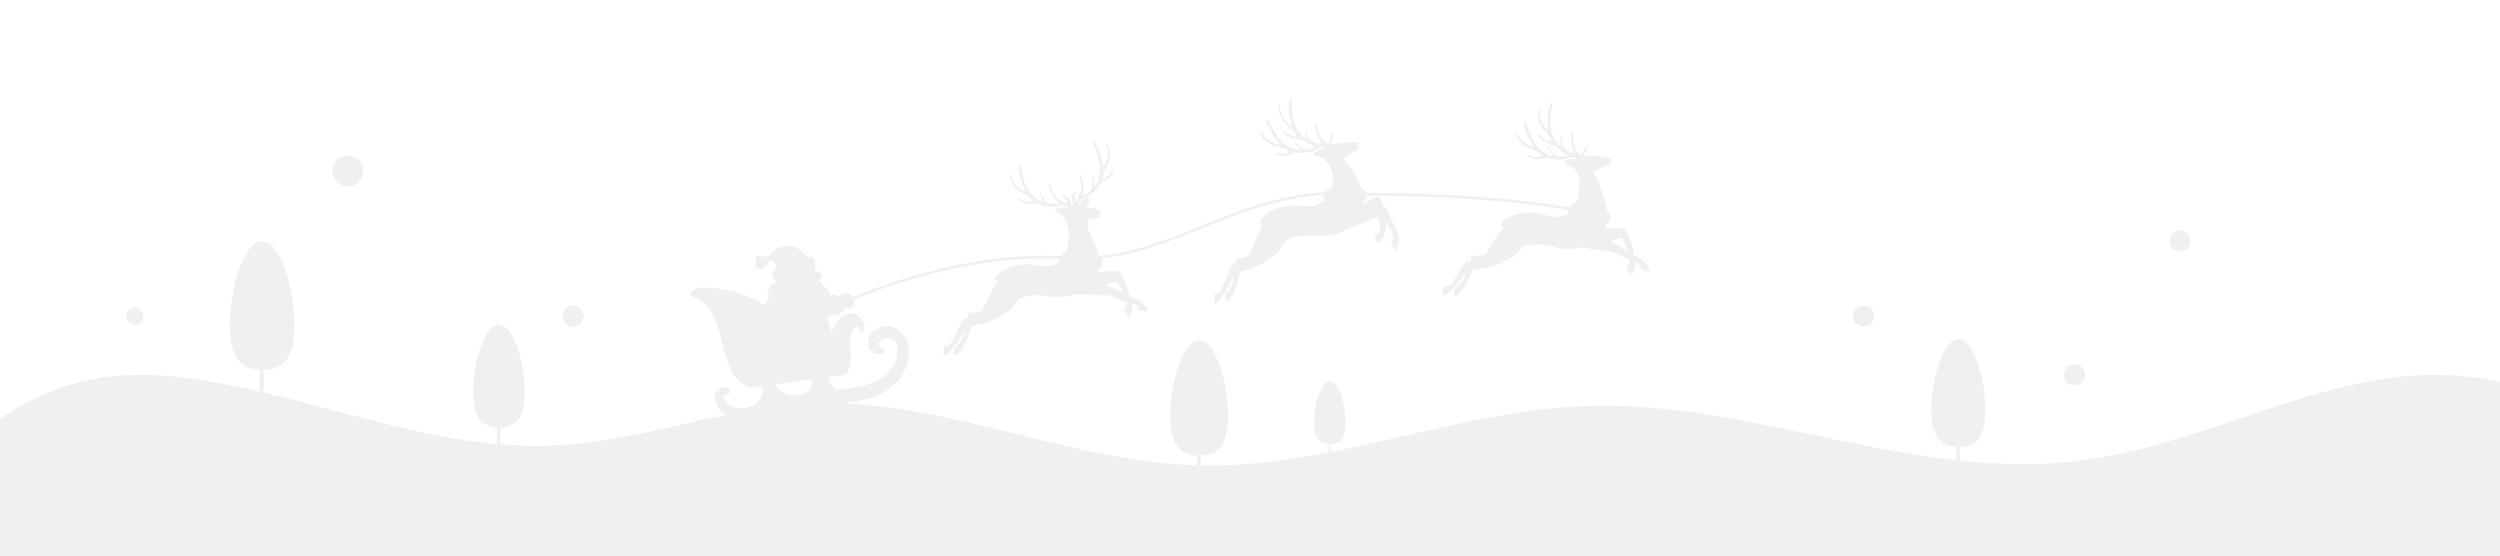
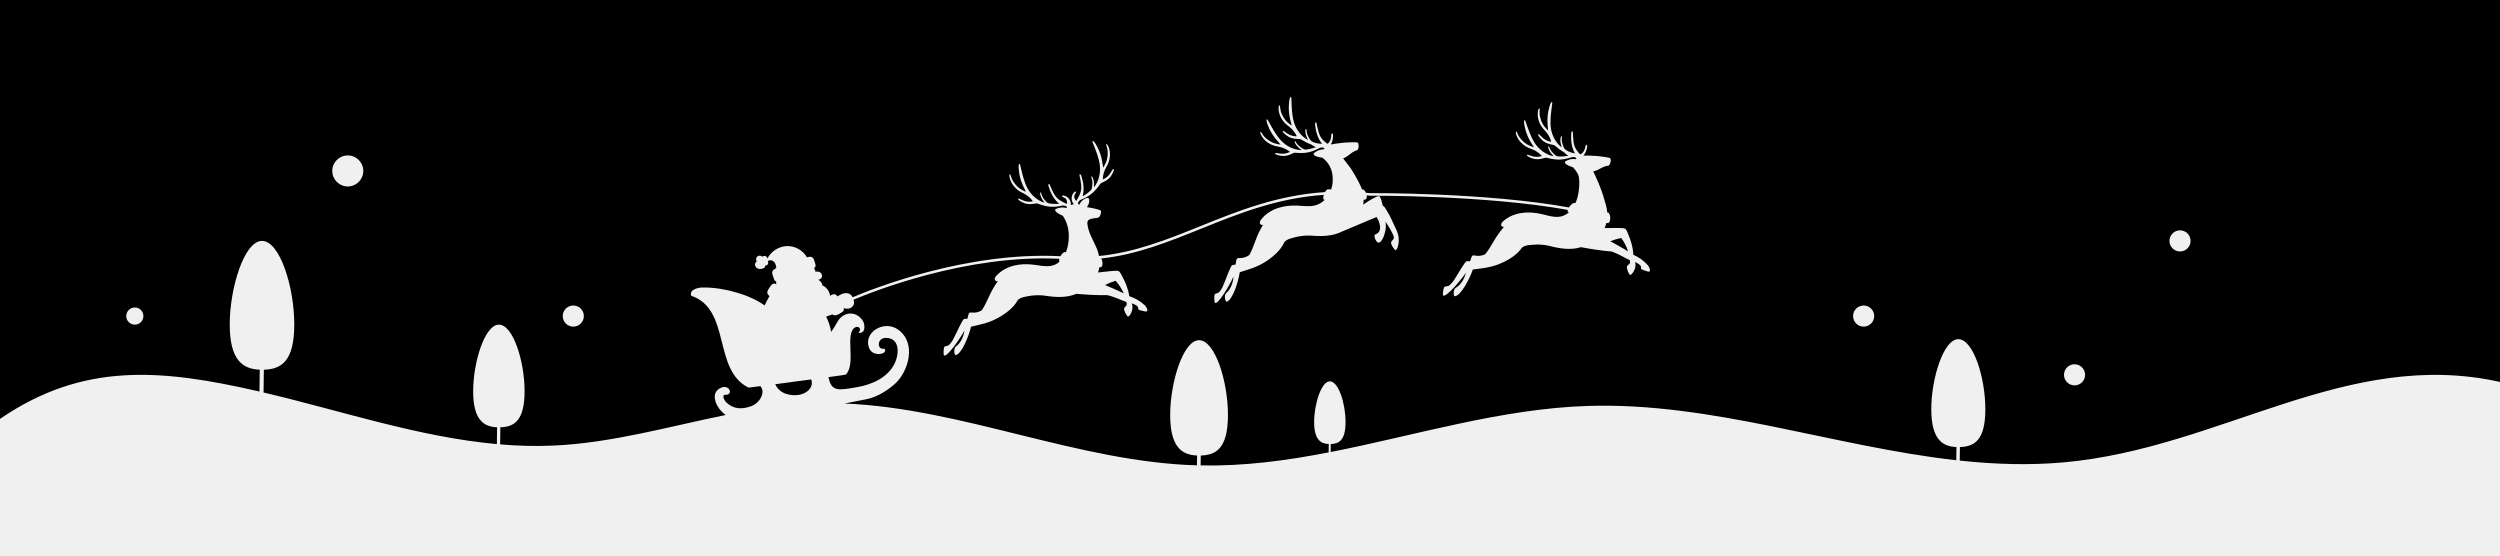
<svg xmlns="http://www.w3.org/2000/svg" viewBox="0 0 720 160" preserveAspectRatio="xMidYMax slice">
-   <path class="elementor-shape-fill" fill="white" d="m223.27,110.64c.32.75,1.17,2.2,3.19,2.81,4.58,1.39,8.26-1.37,7.16-4.18-3.41.46-7.15.95-10.35,1.37Z" />
-   <path class="elementor-shape-fill" fill="white" d="m321.3,80.86c-1.1.32-2.1.73-3.05,1.23,1.87.77,3.63,1.58,5.38,2.39-.58-1.34-1.37-2.55-2.33-3.62Z" />
-   <path class="elementor-shape-fill" fill="white" d="m0,0v120.64c23.87-16.32,46.18-14.43,74.36-7.96.12.03.24.06.36.08l.09-6.29c-4.83-.18-8.65-2.64-8.65-13.04s4.16-24.05,9.29-24.05,9.3,13.21,9.3,24.05-3.87,12.89-8.76,13.05l-.09,6.56c22.34,5.24,44.55,12.81,67.2,14.86l.06-4.84c-3.85-.15-6.89-2.12-6.89-10.4s3.32-19.16,7.41-19.16,7.4,10.52,7.4,19.16-3.09,10.28-6.98,10.4l-.06,4.92c5.08.43,10.17.58,15.3.35,16.8-.74,33.15-5.46,49.65-8.81-2.71-1.89-4.78-6.34-1.36-7.84,2.52-1.11,3.64,2.14,1.32,2.01-1.07-.14-.6,1.4.24,2.21,1.96,1.89,4.4,2.12,7.23,1.05,2.33-.88,4.2-3.91,2.56-5.75-2.07.27-3.38.44-3.38.44-10.39-5.06-4.99-22.57-16.51-26.45-.74-1.76,2.06-2.45,3.41-2.39,6.07-.07,13.56,2.15,17.71,5.16.43-.94.9-1.8,1.42-2.7-.23-.15-.48-.42-.59-.68-.26-.61.41-1.56.95-2.29.17-.22.36-.44.61-.55.36-.16.81-.05,1.06.25-.16-.28-.19-.63-.11-.99-.16.03-.32-.06-.42-.19-.1-.12-.15-.27-.21-.42-.11-.32-.22-.63-.33-.95-.14-.39-.28-.82-.15-1.22.17-.52.73-.8,1.13-1.02-.03-.44-.11-.88-.3-1.28-.2-.39-.52-.73-.93-.89-.41-.16-.91-.11-1.22.24.16.25.17.59.01.84-.15.25-.46.4-.76.36.06.17,0,.36-.11.5-.12.13-.28.23-.44.3-.42.19-.9.26-1.35.15-.45-.12-.85-.46-.98-.9-.13-.44.05-.98.45-1.2-.32-.43-.24-1.11.17-1.46.42-.34,1.1-.3,1.46.1.21-.23.57-.32.86-.22.3.1.52.39.58.72,1.04-2.07,3.27-3.5,5.59-3.59,2.32-.08,4.64,1.18,5.81,3.25.27-.08.54-.15.82-.17.28-.01.57.06.78.23.23.18.35.47.46.75.13.37.25.75.35,1.14.06.19.1.4.06.6s-.19.39-.41.46c.14.38.29.77.43,1.15.45-.14.97-.09,1.34.19.38.28.6.78.49,1.24-.12.45-.57.81-1.09.86.64.28,1.11.95,1.23,1.63,1.16.5,2.01,1.66,2.19,2.99.23-.15.46-.29.71-.38.26-.09.54-.11.79-.02.25.09.46.32.59.57.57-.34,1.15-.68,1.8-.85.64-.16,1.36-.13,1.91.25.3.21.52.51.7.85,5.86-2.49,32.91-13.21,59.86-11.82.36-.65.88-1.23,1.31-1.2.02.01.11.02.25.05.3-.74.52-1.52.65-2.31.47-2.89.13-5.73-1.54-8.19-1.14-.51-2.12-1.02-2.21-1.61-.03-.19.17-.33.34-.41.9-.39,1.92-.48,2.89-.23.06-.06.13-.13.21-.19-.14-.27-.45-.44-.76-.49-.38-.07-.76.02-1.14.1-2.33.46-3.96.3-6.57-.68-.56-.21-1.88.48-3.61-.04-.75-.23-2.2-.99-2.01-1.33.02-.05.09-.08.19-.06.37.08.71.36,1.71.69.71.23,1.66.27,2.34.09-.64-.99-1.74-1.85-2.81-2.35-1.34-.62-2.02-1.21-2.76-2.13-1.03-1.27-1.45-3.25-1.03-3.31.27-.03.23,1.13,1.19,2.42,1.38,1.87,2.39,2.13,3.4,2.64-1.33-2.65-1.89-4.23-2.09-6.87-.05-.57.06-1.39.29-1.17.14.14.21.54.25.7.5,2.11.96,4.27,1.95,6.21,1,1.93,2.9,3.7,5,4.27-.51-.66-1.01-1.31-1.24-2.26-.08-.32-.13-.72.08-.72.26,0,.13.71.75,1.62.8,1.16,1.37,1.47,1.37,1.47,0,0,1.05.34,3.22.2-1.54-1.32-2.48-3.13-3.06-5.07-.06-.21-.11-.46.04-.6.27-.25.45.54.64.97,1.28,2.84,1.67,3.36,4.57,4.74.24-.58,0-1.36-.53-1.7-.46-.31-.94-.31-.81-.6.08-.16.32-.14.49-.11,1.16.22,2.04,1.29,2.03,2.47,0,.09-.01.18-.04.26.23-.1.46-.18.67-.22.09-.02.18-.04.26-.05-.09-.06-.16-.13-.23-.22-.67-.97-.56-2.35.27-3.19.13-.13.32-.28.47-.19.27.17-.12.44-.33.95-.23.58,0,1.36.53,1.71,1.61-2.79,1.63-3.43,1.07-6.5-.08-.47-.38-1.22-.02-1.16.2.03.31.27.37.47.63,1.93.88,3.95.36,5.91,1.87-1.11,2.54-1.99,2.54-1.99,0,0,.3-.58.29-1.99,0-1.1-.51-1.61-.3-1.76.17-.12.36.24.47.55.36.91.31,1.72.27,2.56,1.4-1.66,1.96-4.2,1.69-6.35-.28-2.16-1.13-4.2-1.92-6.22-.06-.15-.23-.53-.19-.72.07-.31.62.3.9.79,1.34,2.3,1.77,3.91,2.18,6.85.54-.99,1.23-1.78,1.3-4.1.06-1.61-.63-2.54-.39-2.67.38-.19,1.16,1.68,1.03,3.31-.09,1.17-.32,2.05-1.06,3.32-.6,1.01-1.01,2.35-.99,3.53.67-.24,1.43-.81,1.88-1.41.64-.83.76-1.25,1.02-1.53.07-.08.14-.09.19-.06.35.17-.41,1.62-.9,2.24-1.13,1.41-2.61,1.59-2.95,2.07-1.59,2.3-2.85,3.35-5.03,4.3-.35.15-.72.29-1,.56-.25.25-.41.63-.31.96.13.03.25.06.39.1.34-1.09,1.98-2.16,2.52-1.88.26.13.32.64.26,1.15-.07.51-.32,1-.64,1.49,1.06.11,3.76.7,3.96.97.22.31.02,1.04-.13,1.38-.15.35-.4.63-.76.71-.8.17-2.53.11-2.86.98-.16.43-.07.9,0,1.35.37,2.28,1.83,4.51,2.69,6.67.25.65.45,1.32.58,2,10.35-1.02,19.57-4.72,29.18-8.59,10.93-4.41,22.16-8.93,35.9-9.81.25-.45.56-.8.87-.81.04,0,.37.02.9.04.2-.59.35-1.2.41-1.82.39-4.37-1.64-6.26-2.87-7.3-1.24-.19-2.32-.42-2.57-.96-.07-.18.08-.37.23-.49.75-.61,1.71-.98,2.72-.99.04-.08.09-.16.15-.24-.21-.22-.55-.31-.86-.28-.39.05-.73.24-1.08.41-2.12,1.06-3.73,1.35-6.52,1.1-.58-.05-1.67.97-3.47.93-.8-.02-2.39-.36-2.31-.74.02-.06.07-.1.17-.11.38-.02.78.16,1.83.2.75.04,1.68-.17,2.29-.54-.89-.77-2.18-1.31-3.34-1.5-1.45-.25-2.28-.63-3.23-1.31-1.33-.95-2.27-2.75-1.87-2.92.24-.1.51,1.02,1.78,2.01,1.83,1.43,2.88,1.42,3.99,1.63-1.99-2.19-2.96-3.57-3.86-6.06-.19-.54-.31-1.35-.03-1.2.17.09.35.47.43.6,1.05,1.91,2.07,3.87,3.54,5.46,1.48,1.6,3.79,2.8,5.96,2.78-.67-.5-1.32-.99-1.8-1.84-.16-.29-.32-.66-.12-.72.26-.07.32.65,1.16,1.36,1.08.91,1.72,1.05,1.72,1.05,0,0,1.1.05,3.15-.67-.48-.22-.93-.49-1.35-.8-.91-.3-1.83-.77-2.93-1.45-.5-.31-1.93.12-3.52-.73-.7-.37-1.97-1.4-1.72-1.7.03-.04.1-.06.2-.02.34.16.62.49,1.54,1.01.65.37,1.57.59,2.29.54-.45-1.09-1.36-2.15-2.31-2.85-1.19-.87-1.75-1.58-2.3-2.62-.76-1.44-.79-3.47-.36-3.44.26.01,0,1.14.69,2.6.99,2.1,1.93,2.55,2.83,3.24-.8-2.85-1.04-4.51-.72-7.14.06-.57.32-1.35.51-1.09.11.16.1.57.11.73.08,2.17.11,4.38.71,6.47.47,1.63,1.5,3.27,2.86,4.37.38.31.79.58,1.22.79-.14-.27-.28-.54-.39-.82-.21-.49-.37-1.01-.39-1.64-.02-.33.01-.73.22-.69.25.05-.01.73.42,1.74.37.86.72,1.33.91,1.55.09.11.15.16.15.16,0,0,.12.11.3.19.43.18.98.54,2.82.63-1.26-1.6-1.83-3.55-2.02-5.58-.02-.2-.02-.46.16-.57.31-.19.33.62.43,1.08.65,2.77.93,3.5,2.95,5.06.38-.22.65-.57.82-.95.24-.55.3-1.18.34-1.81.01-.13.06-.28.23-.23.17.05.23.23.24.36.06,1.04-.16,2.01-.64,2.82.97-.19,2.19-.35,3.46-.49,1.07-.11,4.02-.25,4.29-.04.29.23.29.99.24,1.36s-.18.79-.54.88c-1.09.29-1.93,1.11-2.63,1.61s-1.27.68-1.27.68c0,0,.72.99,1.18,1.54.01.02.03.04.05.06.01.02.03.04.04.05.02.03.04.05.06.07,1.5,1.85,2.83,4.43,3.71,6.24.16.32.29.65.4.98.05,0,.1,0,.15,0,.37-.03.73.41.96.96.43.04.83.06,1.26.11.31-.01,33.7-.18,57.22,4.13.44-.7,1.17-1.4,1.66-1.29.02,0,.09.03.2.06.26-.57.48-1.17.64-1.78.47-1.75.6-4.18.4-5.55-.12-.86-.39-1.45-1.7-3-1.19-.39-2.21-.8-2.36-1.38-.05-.19.13-.34.3-.44.84-.48,1.85-.68,2.84-.53.06-.07.12-.14.19-.21-.17-.25-.49-.39-.8-.41-.38-.02-.76.11-1.13.22-2.27.69-3.91.71-6.61,0-.57-.15-1.81.67-3.58.33-.78-.15-2.3-.76-2.15-1.12.02-.05.08-.09.19-.07.37.04.74.28,1.77.5.73.16,1.68.11,2.34-.15-.75-.91-1.93-1.66-3.04-2.04-1.39-.49-2.14-1-2.97-1.84-1.15-1.15-1.78-3.08-1.36-3.18.26-.07.34,1.09,1.43,2.28,1.57,1.71,2.6,1.87,3.66,2.27-1.6-2.49-2.32-4.01-2.79-6.62-.1-.56-.08-1.38.17-1.18.15.12.27.51.32.66.72,2.05,1.39,4.15,2.58,5.98,1.19,1.82,3.26,3.38,5.41,3.73-.58-.6-1.14-1.2-1.47-2.12-.11-.31-.2-.7.01-.72.26-.03.21.69.91,1.53.92,1.08,1.52,1.32,1.52,1.32,0,0,1.08.24,3.22-.13-.44-.3-.84-.64-1.2-1.01-.85-.46-1.68-1.07-2.64-1.92-.44-.39-1.92-.21-3.36-1.31-.62-.49-1.7-1.72-1.41-1.97.04-.03.11-.04.2.02.32.21.54.58,1.36,1.25.58.47,1.45.84,2.16.91-.26-1.15-.98-2.35-1.8-3.19-1.03-1.06-1.46-1.85-1.83-2.97-.51-1.55-.2-3.55.22-3.46.26.06-.19,1.13.25,2.69.63,2.23,1.48,2.84,2.24,3.67-.3-2.95-.26-4.63.49-7.17.16-.55.55-1.27.68-.98.09.17.01.58-.01.73-.28,2.16-.62,4.34-.38,6.5.19,1.69.93,3.48,2.09,4.79.32.37.68.7,1.07.98-.09-.29-.18-.58-.25-.87-.12-.52-.19-1.06-.11-1.68.04-.33.13-.72.33-.65.24.1-.13.72.13,1.78.22.92.48,1.44.63,1.69.08.12.12.18.12.18,0,0,.11.13.28.24.38.25.87.7,2.67,1.09-.98-1.79-1.21-3.81-1.06-5.83.01-.21.05-.47.25-.55.33-.13.22.67.25,1.14.17,2.84.33,3.61,2.05,5.48.42-.15.75-.44.98-.8.32-.49.49-1.11.63-1.72.03-.13.11-.27.27-.19.15.07.18.26.17.39-.11,1.04-.49,1.96-1.1,2.68.99-.03,2.22.02,3.5.09,1.06.07,4,.43,4.23.68.25.27.12,1.03.01,1.38-.11.36-.31.75-.69.78-1.12.1-2.08.77-2.85,1.15-.78.38-1.37.46-1.37.46,0,0,1.14,2.39,1.53,3.37,1.18,2.9,1.53,4.22,2.1,6.23.21.73.35,1.48.41,2.22.05.02.12.03.18.04.89.17.96,3.12-.07,3.02l-.36-.03c-.12.5-.29.99-.52,1.49,1.46-.03,5.33-.11,5.78.11.58.28.77,1.03,1.01,1.62.81,1.91,1.4,3.83,1.49,5.94,1.57.72,3.01,1.69,4.14,3,.41.48.76,1.19.6,1.81-.38.16-.89-.05-1.27-.19-.6-.22-1.37-.4-1.27-.8.19-.72-.71-1.23-1.71-1.73.62,1.85-1.02,3.86-1.43,3.72-.27-.09-1.06-1.69-.89-2.4.17-.67,1.16-.5.81-1.84-1.62-.75-3.39-1.91-5.3-2.5-3.07-.25-5.93-.72-8.76-1.24-2.99.91-6.14.41-9.17-.39-1.28-.34-3.48-.45-4.41-.33-.77.09-2.36.02-3.39.82-1.47,2.24-4.31,3.86-6.8,4.83s-4.67,1.15-7.37,1.5c-.91,2.68-3.52,7.68-5.22,7.69-.4.01-.45-2.01.3-2.43,1.49-.84,2.5-2.64,2.93-4.35-1.77,2.59-5.81,7.24-6.57,6.56-.21-.19.1-2.41.45-2.53.49-.17.93-.03,1.33-.37.4-.33.86-.8,1.16-1.23,1.27-1.87,3.27-5.59,3.83-5.72.25-.06.58-.02.98.02.11-.38.24-.76.39-1.13.09-.22.21-.47.43-.56.19-.07.41-.02.61.03.98.21,2.03.07,2.93-.37.94-1.16,1.81-2.6,2.47-3.76.85-1.51,1.92-2.95,3.02-4.21-.28.26-.86-.05-.89-.47-.04-.45.3-.83.64-1.13,1.45-1.27,3.3-2.03,5.21-2.32,1.91-.29,3.86-.13,5.74.3,1.64.37,3.28.94,4.95.81,1.17-.09,2.16-.58,2.98-1.3-.09-.06-.19-.11-.28-.17-.13-.09-.13-.29-.06-.53-23.43-4.26-56.56-4.09-56.92-4.09-.33-.03-.66-.05-.99-.08.09.59,0,1.11-.42,1.19-.15.03-.3.05-.45.08,0,.46-.06.93-.14,1.41,1.83-1.39,4.03-2.47,4.49-2.5.41-.03.78,1.28.83,1.48.09.36.2.79.32,1.28.51.24.8.86,1.11,1.35,1.12,1.74,1.9,3.75,2.82,5.65,1.48,3.07.18,5.9-.24,5.83-.28-.05-1.34-1.49-1.29-2.21.04-.69,1.18-.72.67-2-.42-1.05-1.37-2.67-2.27-3.97.16.8.1,1.99-.07,2.72-.65,2.82-1.61,3.3-1.92,3.29-.69-.03-1.38-1.6-1.14-2.18.1-.25.55-.28.95-.62.6-.5.71-1.48.57-2.17-.28-1.42-.7-1.95-.96-2.42-.74.3-1.53.64-2.53,1.06-1.79.75-2.97,1.27-7.32,3.09-2.79,1.42-5.98,1.48-9.1,1.22-1.32-.11-3.51.16-4.4.44-.74.22-2.32.43-3.2,1.4-1.05,2.46-3.57,4.54-5.85,5.93-2.29,1.39-4.4,1.95-7,2.76-.43,2.8-2.13,8.18-3.8,8.49-.4.07-.79-1.91-.14-2.45,1.33-1.09,2.01-3.04,2.14-4.79-1.3,2.85-4.47,8.13-5.34,7.59-.23-.14-.32-2.39.01-2.57.46-.25.92-.19,1.25-.59.33-.39.71-.94.92-1.41.93-2.06,2.25-6.08,2.79-6.3.23-.1.56-.12.96-.15.04-.39.1-.79.19-1.18.05-.24.12-.5.33-.62.17-.11.4-.1.6-.09,1,.04,2.02-.28,2.83-.87.72-1.3,1.33-2.87,1.77-4.13.57-1.63,1.38-3.24,2.24-4.67-.23.3-.85.1-.96-.31-.11-.43.16-.87.44-1.22,1.2-1.51,2.9-2.58,4.73-3.2,1.82-.61,3.78-.79,5.7-.7,1.68.08,3.39.36,5.02-.06,1.08-.28,2.02-.85,2.79-1.61-.07-.02-.16-.04-.23-.06-.29-.1-.25-.72-.04-1.37-13.47.93-24.52,5.38-35.28,9.72-9.5,3.83-18.6,7.5-28.82,8.6.47.83.56,2.49-.22,2.53-.11,0-.23,0-.33.01-.08.5-.2,1-.37,1.5,1.45-.18,5.29-.64,5.77-.46.59.23.86.95,1.16,1.51.99,1.82,1.76,3.68,2.06,5.76,1.64.57,3.16,1.39,4.42,2.59.46.44.88,1.11.77,1.73-.36.2-.89.04-1.28-.06-.62-.16-1.4-.26-1.34-.67.12-.73-.83-1.15-1.88-1.55.8,1.78-.63,3.94-1.05,3.84-.28-.07-1.22-1.58-1.12-2.3.1-.69,1.1-.61.63-1.91-1.69-.58-3.57-1.56-5.53-1.96-3.07.05-5.97-.13-8.84-.38-2.88,1.2-6.07,1.02-9.16.52-1.3-.21-3.51-.1-4.43.1-.75.17-2.34.26-3.29,1.16-1.23,2.37-3.9,4.25-6.29,5.46-2.38,1.22-4.53,1.61-7.18,2.22-.65,2.76-2.75,7.99-4.44,8.18-.4.04-.64-1.96.05-2.45,1.41-.98,2.24-2.88,2.5-4.62-1.51,2.75-5.07,7.77-5.9,7.17-.22-.16-.14-2.41.2-2.56.48-.22.93-.12,1.29-.5.36-.37.78-.88,1.03-1.34,1.08-1.98,2.71-5.89,3.26-6.07.23-.08.57-.07.96-.07.08-.39.17-.78.28-1.16.07-.24.17-.49.38-.6.18-.1.4-.06.61-.04,1,.11,2.03-.12,2.88-.65.82-1.25,1.55-2.77,2.08-3.98.7-1.59,1.63-3.13,2.59-4.49-.25.28-.85.03-.93-.38-.08-.44.22-.86.53-1.19,1.32-1.41,3.09-2.35,4.96-2.83,1.87-.47,3.83-.5,5.74-.26,1.67.21,3.35.62,5.01.32.95-.17,1.74-.61,2.41-1.2-.17-.11-.17-.43-.04-.83-26.74-1.29-53.51,9.34-59.28,11.78.13.41.19.84.08,1.25-.15.58-.63,1.05-1.2,1.24-.57.19-1.21.12-1.86-.08.23.16.24.51.1.74-.13.25-.37.41-.61.55-.37.24-.75.47-1.15.64-.24.1-.49.18-.75.17-.25,0-.52-.1-.73-.28-.61.23-1.23.45-1.77.65.7,1.39,1.18,2.88,1.44,4.41.68-.97,1.29-1.99,1.85-2.99,1.52-2.69,5.1-3.33,7.2-.34.48.68.56,1.62.5,2.32-.14,1.46-1.74,1.37-1.68,1.2.06-.22.6-.4.4-1.12-.15-.55-.95-.66-1.38-.39-3.1,1.91.4,10.39-2.66,13.6,0,.04-2.03.33-5,.73.79,4.36,3.05,3.77,8.23,2.89,4.38-.75,9.03-2.83,10.95-7.1,1.12-2.49,1.42-6.89-2.47-7.1-1.84-.11-2.52,1.45-2.12,2.44.42,1.04,1.45.51,1.63.83.81,1.47-3.37,2.27-4.45-.16-2.03-4.55,4.17-8.45,8.3-5.46,5.43,3.92,2.85,12.05-.76,15.43-2.04,1.91-5.36,4.03-8.32,4.58-1.16.22-3.47.68-6.37,1.25,34.14,1.41,67.12,16.82,101.49,17.81l.04-2.83c-4.33-.17-7.75-2.37-7.75-11.68s3.72-21.53,8.32-21.53,8.32,11.82,8.32,21.53-3.46,11.54-7.83,11.68l-.04,2.85c12.42.26,24.67-1.38,36.87-3.75l.03-2.41c-2.35-.09-4.21-1.3-4.21-6.35s2.03-11.71,4.53-11.71,4.52,6.43,4.52,11.71-1.88,6.28-4.26,6.35l-.03,2.3c24.61-4.81,49-12.47,74.06-13.27,35.74-1.15,70.78,11.7,106.12,15.64l.05-3.8c-4.05-.16-7.25-2.22-7.25-10.92s3.49-20.15,7.79-20.15,7.78,11.06,7.78,20.15-3.24,10.79-7.33,10.92l-.05,3.9c10,1.07,20.01,1.41,30.08.5,45.17-4.09,81.25-33.01,125.52-23.15V0H0Zm38.83,93.5c-1.37,0-2.47-1.11-2.47-2.47s1.1-2.48,2.47-2.48,2.47,1.11,2.47,2.48-1.1,2.47-2.47,2.47Zm61.33-39.8c-2.47,0-4.47-2.01-4.47-4.47s2-4.47,4.47-4.47,4.47,2,4.47,4.47-2,4.47-4.47,4.47Zm64.95,40.37c-1.68,0-3.04-1.36-3.04-3.04s1.36-3.04,3.04-3.04,3.04,1.36,3.04,3.04-1.36,3.04-3.04,3.04Zm371.62,0c-1.68,0-3.04-1.36-3.04-3.04s1.36-3.04,3.04-3.04,3.04,1.36,3.04,3.04-1.36,3.04-3.04,3.04Zm60.74,16.92c-1.68,0-3.04-1.36-3.04-3.04s1.36-3.04,3.04-3.04,3.04,1.36,3.04,3.04-1.36,3.04-3.04,3.04Zm30.38-38.57c-1.68,0-3.05-1.36-3.05-3.04s1.37-3.04,3.05-3.04,3.04,1.36,3.04,3.04-1.37,3.04-3.04,3.04Z" />
-   <path class="elementor-shape-fill" fill="white" d="m466.92,68.55c-1.13.21-2.16.53-3.15.93,1.79.95,3.45,1.93,5.11,2.91-.44-1.39-1.11-2.68-1.96-3.84Z" />
+   <path class="elementor-shape-fill" d="m223.27,110.64c.32.75,1.17,2.2,3.19,2.81,4.58,1.39,8.26-1.37,7.16-4.18-3.41.46-7.15.95-10.35,1.37Z" />
+   <path class="elementor-shape-fill" d="m321.3,80.86c-1.1.32-2.1.73-3.05,1.23,1.87.77,3.63,1.58,5.38,2.39-.58-1.34-1.37-2.55-2.33-3.62Z" />
+   <path class="elementor-shape-fill" d="m0,0v120.64c23.87-16.32,46.18-14.43,74.36-7.96.12.03.24.06.36.08l.09-6.29c-4.83-.18-8.65-2.64-8.65-13.04s4.16-24.05,9.29-24.05,9.3,13.21,9.3,24.05-3.87,12.89-8.76,13.05l-.09,6.56c22.34,5.24,44.55,12.81,67.2,14.86l.06-4.84c-3.85-.15-6.89-2.12-6.89-10.4s3.32-19.16,7.41-19.16,7.4,10.52,7.4,19.16-3.09,10.28-6.98,10.4l-.06,4.92c5.08.43,10.17.58,15.3.35,16.8-.74,33.15-5.46,49.65-8.81-2.71-1.89-4.78-6.34-1.36-7.84,2.52-1.11,3.64,2.14,1.32,2.01-1.07-.14-.6,1.4.24,2.21,1.96,1.89,4.4,2.12,7.23,1.05,2.33-.88,4.2-3.91,2.56-5.75-2.07.27-3.38.44-3.38.44-10.39-5.06-4.99-22.57-16.51-26.45-.74-1.76,2.06-2.45,3.41-2.39,6.07-.07,13.56,2.15,17.71,5.16.43-.94.9-1.8,1.42-2.7-.23-.15-.48-.42-.59-.68-.26-.61.41-1.56.95-2.29.17-.22.36-.44.61-.55.36-.16.81-.05,1.06.25-.16-.28-.19-.63-.11-.99-.16.03-.32-.06-.42-.19-.1-.12-.15-.27-.21-.42-.11-.32-.22-.63-.33-.95-.14-.39-.28-.82-.15-1.22.17-.52.73-.8,1.13-1.02-.03-.44-.11-.88-.3-1.28-.2-.39-.52-.73-.93-.89-.41-.16-.91-.11-1.22.24.16.25.17.59.01.84-.15.25-.46.4-.76.36.06.17,0,.36-.11.5-.12.13-.28.23-.44.3-.42.19-.9.26-1.35.15-.45-.12-.85-.46-.98-.9-.13-.44.05-.98.45-1.2-.32-.43-.24-1.11.17-1.46.42-.34,1.1-.3,1.46.1.21-.23.57-.32.86-.22.3.1.52.39.58.72,1.04-2.07,3.27-3.5,5.59-3.59,2.32-.08,4.64,1.18,5.81,3.25.27-.08.54-.15.82-.17.28-.01.57.06.78.23.23.18.35.47.46.75.13.37.25.75.35,1.14.06.19.1.4.06.6s-.19.39-.41.46c.14.38.29.77.43,1.15.45-.14.97-.09,1.34.19.38.28.6.78.49,1.24-.12.45-.57.81-1.09.86.64.28,1.11.95,1.23,1.63,1.16.5,2.01,1.66,2.19,2.99.23-.15.46-.29.71-.38.26-.09.54-.11.79-.02.25.09.46.32.59.57.57-.34,1.15-.68,1.8-.85.64-.16,1.36-.13,1.91.25.3.21.52.51.7.85,5.86-2.49,32.91-13.21,59.86-11.82.36-.65.88-1.23,1.31-1.2.02.01.11.02.25.05.3-.74.52-1.52.65-2.31.47-2.89.13-5.73-1.54-8.19-1.14-.51-2.12-1.02-2.21-1.61-.03-.19.17-.33.34-.41.9-.39,1.92-.48,2.89-.23.06-.06.13-.13.21-.19-.14-.27-.45-.44-.76-.49-.38-.07-.76.02-1.14.1-2.33.46-3.96.3-6.57-.68-.56-.21-1.88.48-3.61-.04-.75-.23-2.2-.99-2.01-1.33.02-.05.09-.08.19-.06.37.08.71.36,1.71.69.71.23,1.66.27,2.34.09-.64-.99-1.74-1.85-2.81-2.35-1.34-.62-2.02-1.21-2.76-2.13-1.03-1.27-1.45-3.25-1.03-3.31.27-.03.23,1.13,1.19,2.42,1.38,1.87,2.39,2.13,3.4,2.64-1.33-2.65-1.89-4.23-2.09-6.87-.05-.57.06-1.39.29-1.17.14.14.21.54.25.7.5,2.11.96,4.27,1.95,6.21,1,1.93,2.9,3.7,5,4.27-.51-.66-1.01-1.31-1.24-2.26-.08-.32-.13-.72.08-.72.26,0,.13.71.75,1.62.8,1.16,1.37,1.47,1.37,1.47,0,0,1.05.34,3.22.2-1.54-1.32-2.48-3.13-3.06-5.07-.06-.21-.11-.46.04-.6.27-.25.45.54.64.97,1.28,2.84,1.67,3.36,4.57,4.74.24-.58,0-1.36-.53-1.7-.46-.31-.94-.31-.81-.6.08-.16.32-.14.49-.11,1.16.22,2.04,1.29,2.03,2.47,0,.09-.01.18-.04.26.23-.1.46-.18.67-.22.09-.02.18-.04.26-.05-.09-.06-.16-.13-.23-.22-.67-.97-.56-2.35.27-3.19.13-.13.32-.28.47-.19.27.17-.12.44-.33.95-.23.58,0,1.36.53,1.71,1.61-2.79,1.63-3.43,1.07-6.5-.08-.47-.38-1.22-.02-1.16.2.03.31.27.37.47.63,1.93.88,3.95.36,5.91,1.87-1.11,2.54-1.99,2.54-1.99,0,0,.3-.58.29-1.99,0-1.1-.51-1.61-.3-1.76.17-.12.36.24.47.55.36.91.31,1.72.27,2.56,1.4-1.66,1.96-4.2,1.69-6.35-.28-2.16-1.13-4.2-1.92-6.22-.06-.15-.23-.53-.19-.72.07-.31.62.3.9.79,1.34,2.3,1.77,3.91,2.18,6.85.54-.99,1.23-1.78,1.3-4.1.06-1.61-.63-2.54-.39-2.67.38-.19,1.16,1.68,1.03,3.31-.09,1.17-.32,2.05-1.06,3.32-.6,1.01-1.01,2.35-.99,3.53.67-.24,1.43-.81,1.88-1.41.64-.83.76-1.25,1.02-1.53.07-.08.14-.09.19-.06.35.17-.41,1.62-.9,2.24-1.13,1.41-2.61,1.59-2.95,2.07-1.59,2.3-2.85,3.35-5.03,4.3-.35.15-.72.29-1,.56-.25.25-.41.63-.31.96.13.03.25.06.39.1.34-1.09,1.98-2.16,2.52-1.88.26.13.32.64.26,1.15-.07.51-.32,1-.64,1.49,1.06.11,3.76.7,3.96.97.22.31.02,1.04-.13,1.38-.15.35-.4.63-.76.71-.8.17-2.53.11-2.86.98-.16.43-.07.9,0,1.35.37,2.28,1.83,4.51,2.69,6.67.25.65.45,1.32.58,2,10.35-1.02,19.57-4.72,29.18-8.59,10.93-4.41,22.16-8.93,35.9-9.81.25-.45.56-.8.87-.81.04,0,.37.02.9.04.2-.59.35-1.2.41-1.82.39-4.37-1.64-6.26-2.87-7.3-1.24-.19-2.32-.42-2.57-.96-.07-.18.08-.37.23-.49.75-.61,1.71-.98,2.72-.99.04-.08.09-.16.15-.24-.21-.22-.55-.31-.86-.28-.39.05-.73.24-1.08.41-2.12,1.06-3.73,1.35-6.52,1.1-.58-.05-1.67.97-3.47.93-.8-.02-2.39-.36-2.31-.74.02-.06.07-.1.17-.11.38-.02.78.16,1.83.2.75.04,1.68-.17,2.29-.54-.89-.77-2.18-1.31-3.34-1.5-1.45-.25-2.28-.63-3.23-1.31-1.33-.95-2.27-2.75-1.87-2.92.24-.1.51,1.02,1.78,2.01,1.83,1.43,2.88,1.42,3.99,1.63-1.99-2.19-2.96-3.57-3.86-6.06-.19-.54-.31-1.35-.03-1.2.17.09.35.47.43.6,1.05,1.91,2.07,3.87,3.54,5.46,1.48,1.6,3.79,2.8,5.96,2.78-.67-.5-1.32-.99-1.8-1.84-.16-.29-.32-.66-.12-.72.26-.07.32.65,1.16,1.36,1.08.91,1.72,1.05,1.72,1.05,0,0,1.1.05,3.15-.67-.48-.22-.93-.49-1.35-.8-.91-.3-1.83-.77-2.93-1.45-.5-.31-1.93.12-3.52-.73-.7-.37-1.97-1.4-1.72-1.7.03-.04.1-.06.2-.02.34.16.62.49,1.54,1.01.65.37,1.57.59,2.29.54-.45-1.09-1.36-2.15-2.31-2.85-1.19-.87-1.75-1.58-2.3-2.62-.76-1.44-.79-3.47-.36-3.44.26.01,0,1.14.69,2.6.99,2.1,1.93,2.55,2.83,3.24-.8-2.85-1.04-4.51-.72-7.14.06-.57.32-1.35.51-1.09.11.16.1.57.11.73.08,2.17.11,4.38.71,6.47.47,1.63,1.5,3.27,2.86,4.37.38.31.79.58,1.22.79-.14-.27-.28-.54-.39-.82-.21-.49-.37-1.01-.39-1.64-.02-.33.01-.73.22-.69.25.05-.01.73.42,1.74.37.86.72,1.33.91,1.55.09.11.15.16.15.16,0,0,.12.11.3.19.43.18.98.54,2.82.63-1.26-1.6-1.83-3.55-2.02-5.58-.02-.2-.02-.46.16-.57.31-.19.33.62.43,1.08.65,2.77.93,3.5,2.95,5.06.38-.22.65-.57.82-.95.24-.55.3-1.18.34-1.81.01-.13.06-.28.23-.23.17.05.23.23.24.36.06,1.04-.16,2.01-.64,2.82.97-.19,2.19-.35,3.46-.49,1.07-.11,4.02-.25,4.29-.04.29.23.29.99.24,1.36s-.18.79-.54.88c-1.09.29-1.93,1.11-2.63,1.61s-1.27.68-1.27.68c0,0,.72.99,1.18,1.54.01.02.03.04.05.06.01.02.03.04.04.05.02.03.04.05.06.07,1.5,1.85,2.83,4.43,3.71,6.24.16.32.29.65.4.98.05,0,.1,0,.15,0,.37-.03.73.41.96.96.43.04.83.06,1.26.11.31-.01,33.7-.18,57.22,4.13.44-.7,1.17-1.4,1.66-1.29.02,0,.09.03.2.06.26-.57.48-1.17.64-1.78.47-1.75.6-4.18.4-5.55-.12-.86-.39-1.45-1.7-3-1.19-.39-2.21-.8-2.36-1.38-.05-.19.13-.34.3-.44.84-.48,1.85-.68,2.84-.53.06-.07.12-.14.19-.21-.17-.25-.49-.39-.8-.41-.38-.02-.76.11-1.13.22-2.27.69-3.91.71-6.61,0-.57-.15-1.81.67-3.58.33-.78-.15-2.3-.76-2.15-1.12.02-.05.08-.09.19-.07.37.04.74.28,1.77.5.73.16,1.68.11,2.34-.15-.75-.91-1.93-1.66-3.04-2.04-1.39-.49-2.14-1-2.97-1.84-1.15-1.15-1.78-3.08-1.36-3.18.26-.07.34,1.09,1.43,2.28,1.57,1.71,2.6,1.87,3.66,2.27-1.6-2.49-2.32-4.01-2.79-6.62-.1-.56-.08-1.38.17-1.18.15.12.27.51.32.66.72,2.05,1.39,4.15,2.58,5.98,1.19,1.82,3.26,3.38,5.41,3.73-.58-.6-1.14-1.2-1.47-2.12-.11-.31-.2-.7.01-.72.26-.03.21.69.91,1.53.92,1.08,1.52,1.32,1.52,1.32,0,0,1.08.24,3.22-.13-.44-.3-.84-.64-1.2-1.01-.85-.46-1.68-1.07-2.64-1.92-.44-.39-1.92-.21-3.36-1.31-.62-.49-1.7-1.72-1.41-1.97.04-.03.11-.04.2.02.32.21.54.58,1.36,1.25.58.47,1.45.84,2.16.91-.26-1.15-.98-2.35-1.8-3.19-1.03-1.06-1.46-1.85-1.83-2.97-.51-1.55-.2-3.55.22-3.46.26.06-.19,1.13.25,2.69.63,2.23,1.48,2.84,2.24,3.67-.3-2.95-.26-4.63.49-7.17.16-.55.55-1.27.68-.98.09.17.01.58-.01.73-.28,2.16-.62,4.34-.38,6.5.19,1.69.93,3.48,2.09,4.79.32.37.68.7,1.07.98-.09-.29-.18-.58-.25-.87-.12-.52-.19-1.06-.11-1.68.04-.33.13-.72.33-.65.24.1-.13.72.13,1.78.22.92.48,1.44.63,1.69.08.12.12.18.12.18,0,0,.11.13.28.24.38.25.87.7,2.67,1.09-.98-1.79-1.21-3.81-1.06-5.83.01-.21.05-.47.25-.55.33-.13.22.67.25,1.14.17,2.84.33,3.61,2.05,5.48.42-.15.75-.44.98-.8.32-.49.49-1.11.63-1.72.03-.13.11-.27.27-.19.15.07.18.26.17.39-.11,1.04-.49,1.96-1.1,2.68.99-.03,2.22.02,3.5.09,1.06.07,4,.43,4.23.68.25.27.12,1.03.01,1.38-.11.36-.31.75-.69.78-1.12.1-2.08.77-2.85,1.15-.78.38-1.37.46-1.37.46,0,0,1.14,2.39,1.53,3.37,1.18,2.9,1.53,4.22,2.1,6.23.21.73.35,1.48.41,2.22.05.02.12.03.18.04.89.17.96,3.12-.07,3.02l-.36-.03c-.12.5-.29.99-.52,1.49,1.46-.03,5.33-.11,5.78.11.58.28.77,1.03,1.01,1.62.81,1.91,1.4,3.83,1.49,5.94,1.57.72,3.01,1.69,4.14,3,.41.48.76,1.19.6,1.81-.38.16-.89-.05-1.27-.19-.6-.22-1.37-.4-1.27-.8.19-.72-.71-1.23-1.71-1.73.62,1.85-1.02,3.86-1.43,3.72-.27-.09-1.06-1.69-.89-2.4.17-.67,1.16-.5.81-1.84-1.62-.75-3.39-1.91-5.3-2.5-3.07-.25-5.93-.72-8.76-1.24-2.99.91-6.14.41-9.17-.39-1.28-.34-3.48-.45-4.41-.33-.77.09-2.36.02-3.39.82-1.47,2.24-4.31,3.86-6.8,4.83s-4.67,1.15-7.37,1.5c-.91,2.68-3.52,7.68-5.22,7.69-.4.01-.45-2.01.3-2.43,1.49-.84,2.5-2.64,2.93-4.35-1.77,2.59-5.81,7.24-6.57,6.56-.21-.19.1-2.41.45-2.53.49-.17.93-.03,1.33-.37.4-.33.86-.8,1.16-1.23,1.27-1.87,3.27-5.59,3.83-5.72.25-.06.58-.02.98.02.11-.38.24-.76.39-1.13.09-.22.21-.47.43-.56.19-.07.41-.02.61.03.98.21,2.03.07,2.93-.37.94-1.16,1.81-2.6,2.47-3.76.85-1.51,1.92-2.95,3.02-4.21-.28.26-.86-.05-.89-.47-.04-.45.3-.83.64-1.13,1.45-1.27,3.3-2.03,5.21-2.32,1.91-.29,3.86-.13,5.74.3,1.64.37,3.28.94,4.95.81,1.17-.09,2.16-.58,2.98-1.3-.09-.06-.19-.11-.28-.17-.13-.09-.13-.29-.06-.53-23.43-4.26-56.56-4.09-56.92-4.09-.33-.03-.66-.05-.99-.08.09.59,0,1.11-.42,1.19-.15.03-.3.05-.45.08,0,.46-.06.93-.14,1.41,1.83-1.39,4.03-2.47,4.49-2.5.41-.03.78,1.28.83,1.48.09.36.2.79.32,1.28.51.24.8.86,1.11,1.35,1.12,1.74,1.9,3.75,2.82,5.65,1.48,3.07.18,5.9-.24,5.83-.28-.05-1.34-1.49-1.29-2.21.04-.69,1.18-.72.67-2-.42-1.05-1.37-2.67-2.27-3.97.16.8.1,1.99-.07,2.72-.65,2.82-1.61,3.3-1.92,3.29-.69-.03-1.38-1.6-1.14-2.18.1-.25.55-.28.95-.62.6-.5.71-1.48.57-2.17-.28-1.42-.7-1.95-.96-2.42-.74.3-1.53.64-2.53,1.06-1.79.75-2.97,1.27-7.32,3.09-2.79,1.42-5.98,1.48-9.1,1.22-1.32-.11-3.51.16-4.4.44-.74.22-2.32.43-3.2,1.4-1.05,2.46-3.57,4.54-5.85,5.93-2.29,1.39-4.4,1.95-7,2.76-.43,2.8-2.13,8.18-3.8,8.49-.4.07-.79-1.91-.14-2.45,1.33-1.09,2.01-3.04,2.14-4.79-1.3,2.85-4.47,8.13-5.34,7.59-.23-.14-.32-2.39.01-2.57.46-.25.92-.19,1.25-.59.33-.39.71-.94.92-1.41.93-2.06,2.25-6.08,2.79-6.3.23-.1.56-.12.96-.15.04-.39.1-.79.19-1.18.05-.24.12-.5.33-.62.17-.11.4-.1.6-.09,1,.04,2.02-.28,2.83-.87.72-1.3,1.33-2.87,1.77-4.13.57-1.63,1.38-3.24,2.24-4.67-.23.3-.85.1-.96-.31-.11-.43.16-.87.44-1.22,1.2-1.51,2.9-2.58,4.73-3.2,1.82-.61,3.78-.79,5.7-.7,1.68.08,3.39.36,5.02-.06,1.08-.28,2.02-.85,2.79-1.61-.07-.02-.16-.04-.23-.06-.29-.1-.25-.72-.04-1.37-13.47.93-24.52,5.38-35.28,9.72-9.5,3.83-18.6,7.5-28.82,8.6.47.83.56,2.49-.22,2.53-.11,0-.23,0-.33.01-.08.5-.2,1-.37,1.5,1.45-.18,5.29-.64,5.77-.46.59.23.86.95,1.16,1.51.99,1.82,1.76,3.68,2.06,5.76,1.64.57,3.16,1.39,4.42,2.59.46.44.88,1.11.77,1.73-.36.2-.89.04-1.28-.06-.62-.16-1.4-.26-1.34-.67.12-.73-.83-1.15-1.88-1.55.8,1.78-.63,3.94-1.05,3.84-.28-.07-1.22-1.58-1.12-2.3.1-.69,1.1-.61.63-1.91-1.69-.58-3.57-1.56-5.53-1.96-3.07.05-5.97-.13-8.84-.38-2.88,1.2-6.07,1.02-9.16.52-1.3-.21-3.51-.1-4.43.1-.75.17-2.34.26-3.29,1.16-1.23,2.37-3.9,4.25-6.29,5.46-2.38,1.22-4.53,1.61-7.18,2.22-.65,2.76-2.75,7.99-4.44,8.18-.4.04-.64-1.96.05-2.45,1.41-.98,2.24-2.88,2.5-4.62-1.51,2.75-5.07,7.77-5.9,7.17-.22-.16-.14-2.41.2-2.56.48-.22.93-.12,1.29-.5.36-.37.78-.88,1.03-1.34,1.08-1.98,2.71-5.89,3.26-6.07.23-.08.57-.07.96-.07.08-.39.17-.78.28-1.16.07-.24.17-.49.38-.6.18-.1.4-.06.61-.04,1,.11,2.03-.12,2.88-.65.82-1.25,1.55-2.77,2.08-3.98.7-1.59,1.63-3.13,2.59-4.49-.25.28-.85.03-.93-.38-.08-.44.22-.86.53-1.19,1.32-1.41,3.09-2.35,4.96-2.83,1.87-.47,3.83-.5,5.74-.26,1.67.21,3.35.62,5.01.32.95-.17,1.74-.61,2.41-1.2-.17-.11-.17-.43-.04-.83-26.74-1.29-53.51,9.34-59.28,11.78.13.41.19.84.08,1.25-.15.58-.63,1.05-1.2,1.24-.57.19-1.21.12-1.86-.08.23.16.24.51.1.74-.13.25-.37.41-.61.55-.37.24-.75.47-1.15.64-.24.1-.49.18-.75.17-.25,0-.52-.1-.73-.28-.61.23-1.23.45-1.77.65.7,1.39,1.18,2.88,1.44,4.41.68-.97,1.29-1.99,1.85-2.99,1.52-2.69,5.1-3.33,7.2-.34.48.68.56,1.62.5,2.32-.14,1.46-1.74,1.37-1.68,1.2.06-.22.6-.4.4-1.12-.15-.55-.95-.66-1.38-.39-3.1,1.91.4,10.39-2.66,13.6,0,.04-2.03.33-5,.73.79,4.36,3.05,3.77,8.23,2.89,4.38-.75,9.03-2.83,10.95-7.1,1.12-2.49,1.42-6.89-2.47-7.1-1.84-.11-2.52,1.45-2.12,2.44.42,1.04,1.45.51,1.63.83.81,1.47-3.37,2.27-4.45-.16-2.03-4.55,4.17-8.45,8.3-5.46,5.43,3.92,2.85,12.05-.76,15.43-2.04,1.91-5.36,4.03-8.32,4.58-1.16.22-3.47.68-6.37,1.25,34.14,1.41,67.12,16.82,101.49,17.81l.04-2.83c-4.33-.17-7.75-2.37-7.75-11.68s3.72-21.53,8.32-21.53,8.32,11.82,8.32,21.53-3.46,11.54-7.83,11.68l-.04,2.85c12.42.26,24.67-1.38,36.87-3.75l.03-2.41c-2.35-.09-4.21-1.3-4.21-6.35s2.03-11.71,4.53-11.71,4.52,6.43,4.52,11.71-1.88,6.28-4.26,6.35l-.03,2.3c24.61-4.81,49-12.47,74.06-13.27,35.74-1.15,70.78,11.7,106.12,15.64l.05-3.8c-4.05-.16-7.25-2.22-7.25-10.92s3.49-20.15,7.79-20.15,7.78,11.06,7.78,20.15-3.24,10.79-7.33,10.92l-.05,3.9c10,1.07,20.01,1.41,30.08.5,45.17-4.09,81.25-33.01,125.52-23.15V0H0Zm38.83,93.5c-1.37,0-2.47-1.11-2.47-2.47s1.1-2.48,2.47-2.48,2.47,1.11,2.47,2.48-1.1,2.47-2.47,2.47Zm61.33-39.8c-2.47,0-4.47-2.01-4.47-4.47s2-4.47,4.47-4.47,4.47,2,4.47,4.47-2,4.47-4.47,4.47Zm64.95,40.37c-1.68,0-3.04-1.36-3.04-3.04s1.36-3.04,3.04-3.04,3.04,1.36,3.04,3.04-1.36,3.04-3.04,3.04Zm371.62,0c-1.68,0-3.04-1.36-3.04-3.04s1.36-3.04,3.04-3.04,3.04,1.36,3.04,3.04-1.36,3.04-3.04,3.04Zm60.74,16.92c-1.68,0-3.04-1.36-3.04-3.04s1.36-3.04,3.04-3.04,3.04,1.36,3.04,3.04-1.36,3.04-3.04,3.04Zm30.38-38.57c-1.68,0-3.05-1.36-3.05-3.04s1.37-3.04,3.05-3.04,3.04,1.36,3.04,3.04-1.37,3.04-3.04,3.04Z" />
+   <path class="elementor-shape-fill" d="m466.92,68.55c-1.13.21-2.16.53-3.15.93,1.79.95,3.45,1.93,5.11,2.91-.44-1.39-1.11-2.68-1.96-3.84Z" />
</svg>
